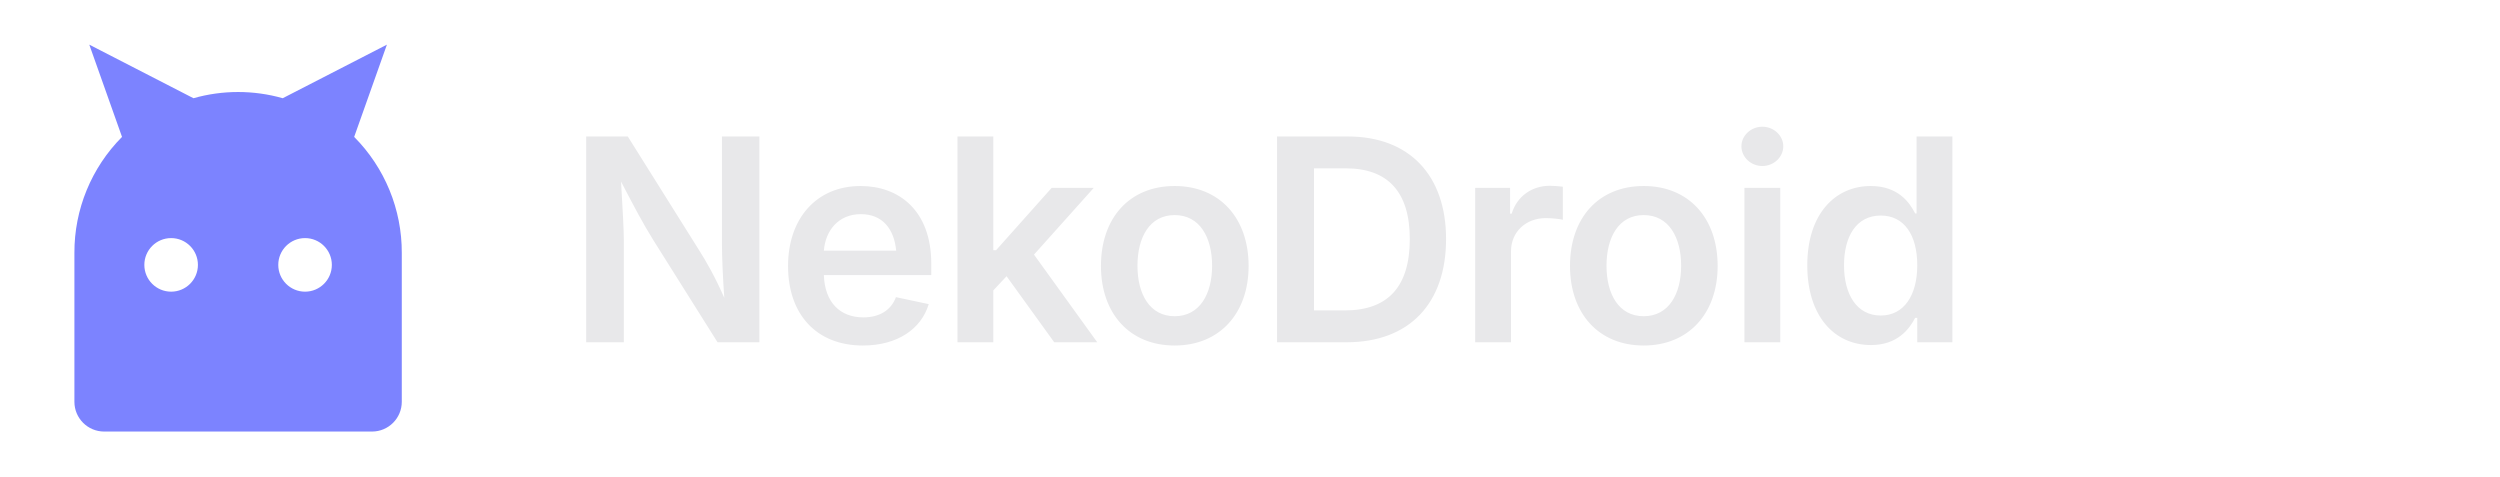
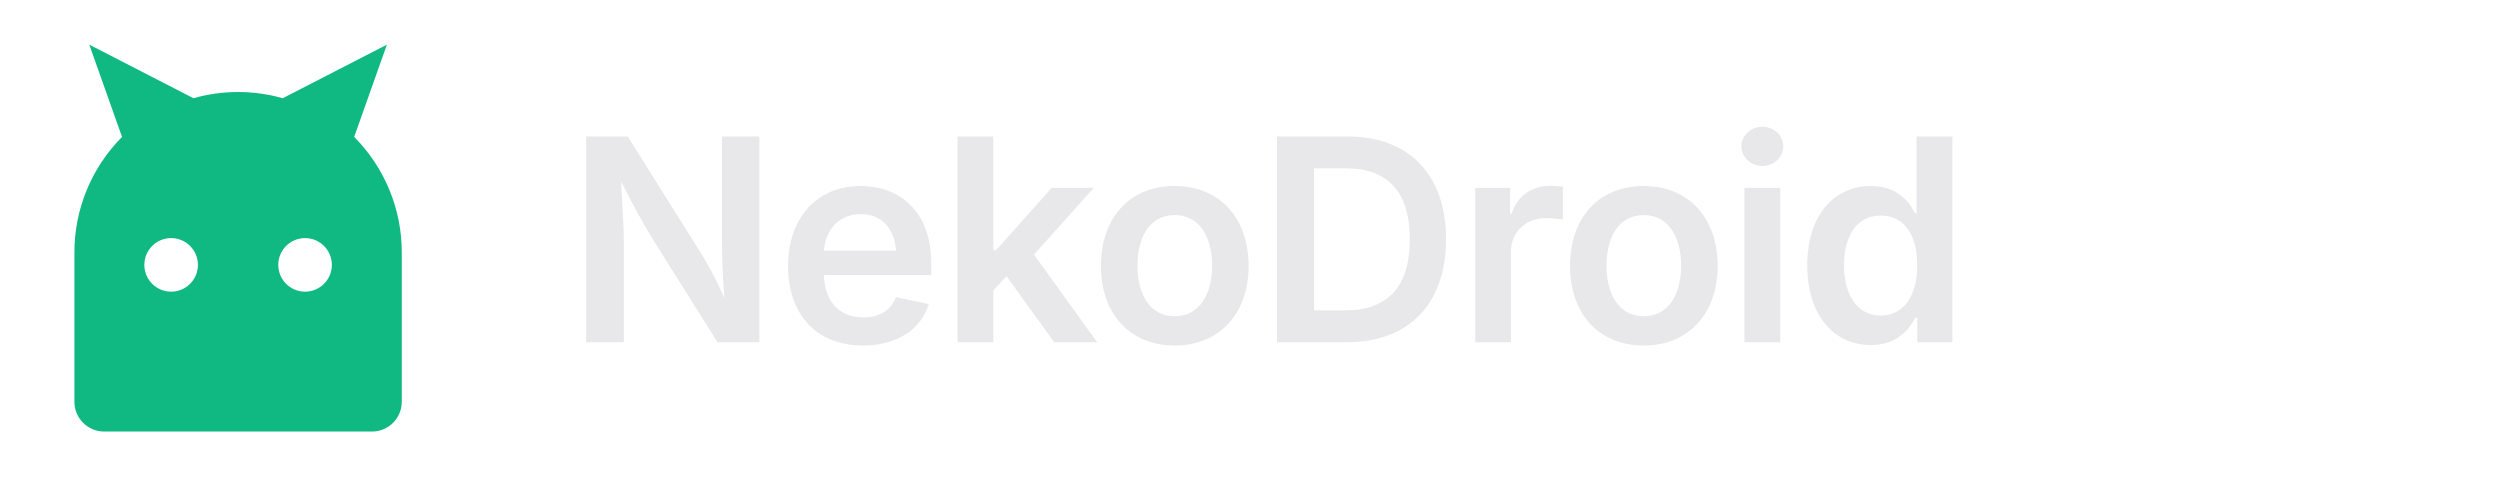
<svg xmlns="http://www.w3.org/2000/svg" width="168" height="32" viewBox="0 0 168 32" role="img" aria-label="NekoDroid">
-   <path fill="#7c83ff" fill-rule="evenodd" d="M5 27V17a11 11 0 0 1 3.2-7.8L6 3l7 3.6a11 11 0 0 1 6 0L26 3l-2.2 6.2A11 11 0 0 1 27 17v10a2 2 0 0 1-2 2H7a2 2 0 0 1-2-2ZM11.5 16a1.8 1.8 0 1 0 0 3.6a1.8 1.8 0 1 0 0-3.6ZM20.5 16a1.8 1.8 0 1 0 0 3.6a1.8 1.8 0 1 0 0-3.6Z" />
+   <path fill="#10b981" fill-rule="evenodd" d="M5 27V17a11 11 0 0 1 3.2-7.8L6 3l7 3.6a11 11 0 0 1 6 0L26 3l-2.2 6.2A11 11 0 0 1 27 17v10a2 2 0 0 1-2 2H7a2 2 0 0 1-2-2ZM11.5 16a1.8 1.8 0 1 0 0 3.6a1.8 1.8 0 1 0 0-3.6ZM20.5 16a1.8 1.8 0 1 0 0 3.6a1.8 1.8 0 1 0 0-3.6Z" />
  <text x="38" y="23" font-family="Inter, 'Segoe UI', Helvetica, Arial, sans-serif" font-size="19" font-weight="600" letter-spacing="-0.3" fill="#e8e8ea">NekoDroid</text>
</svg>
